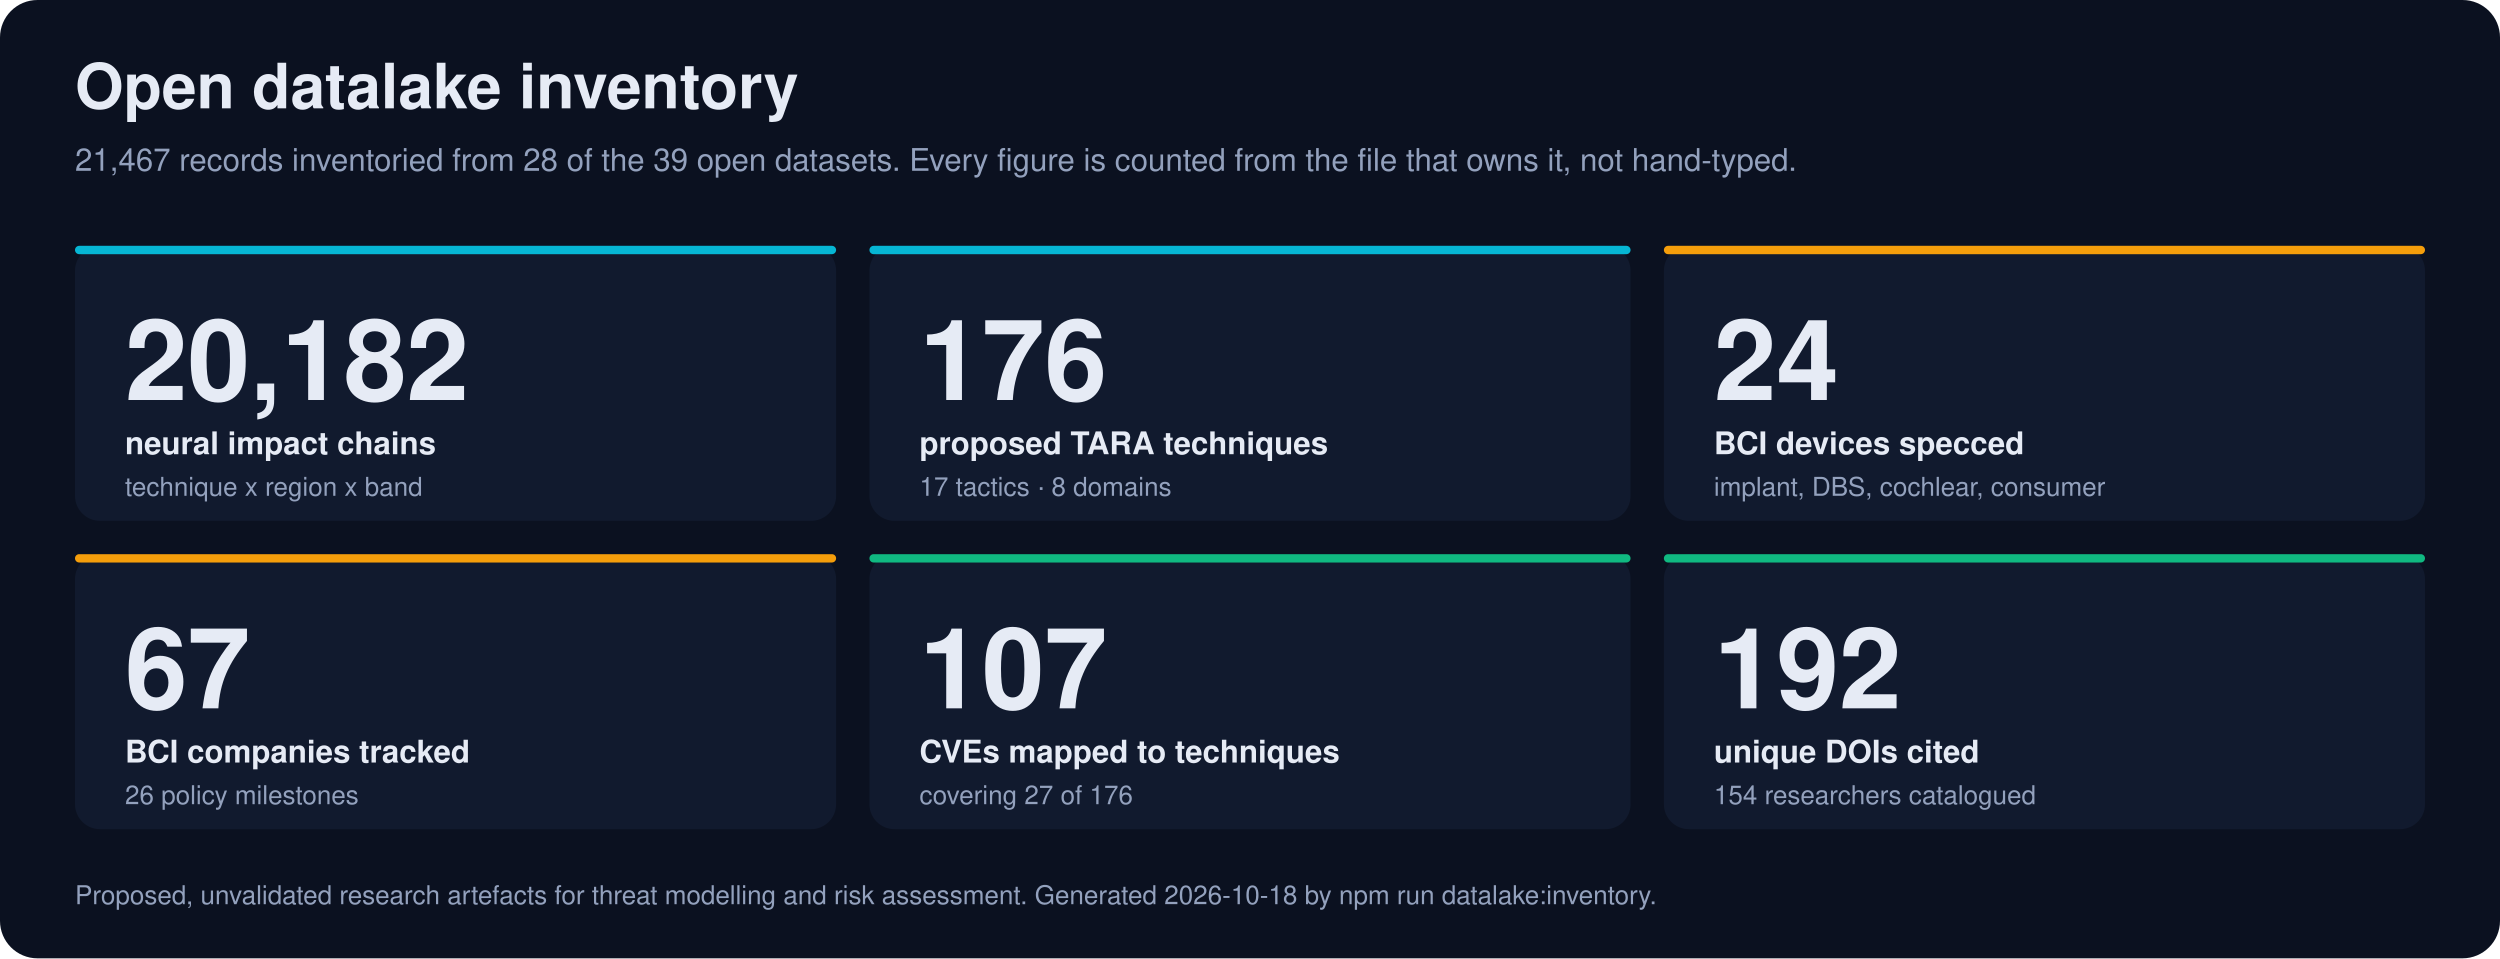
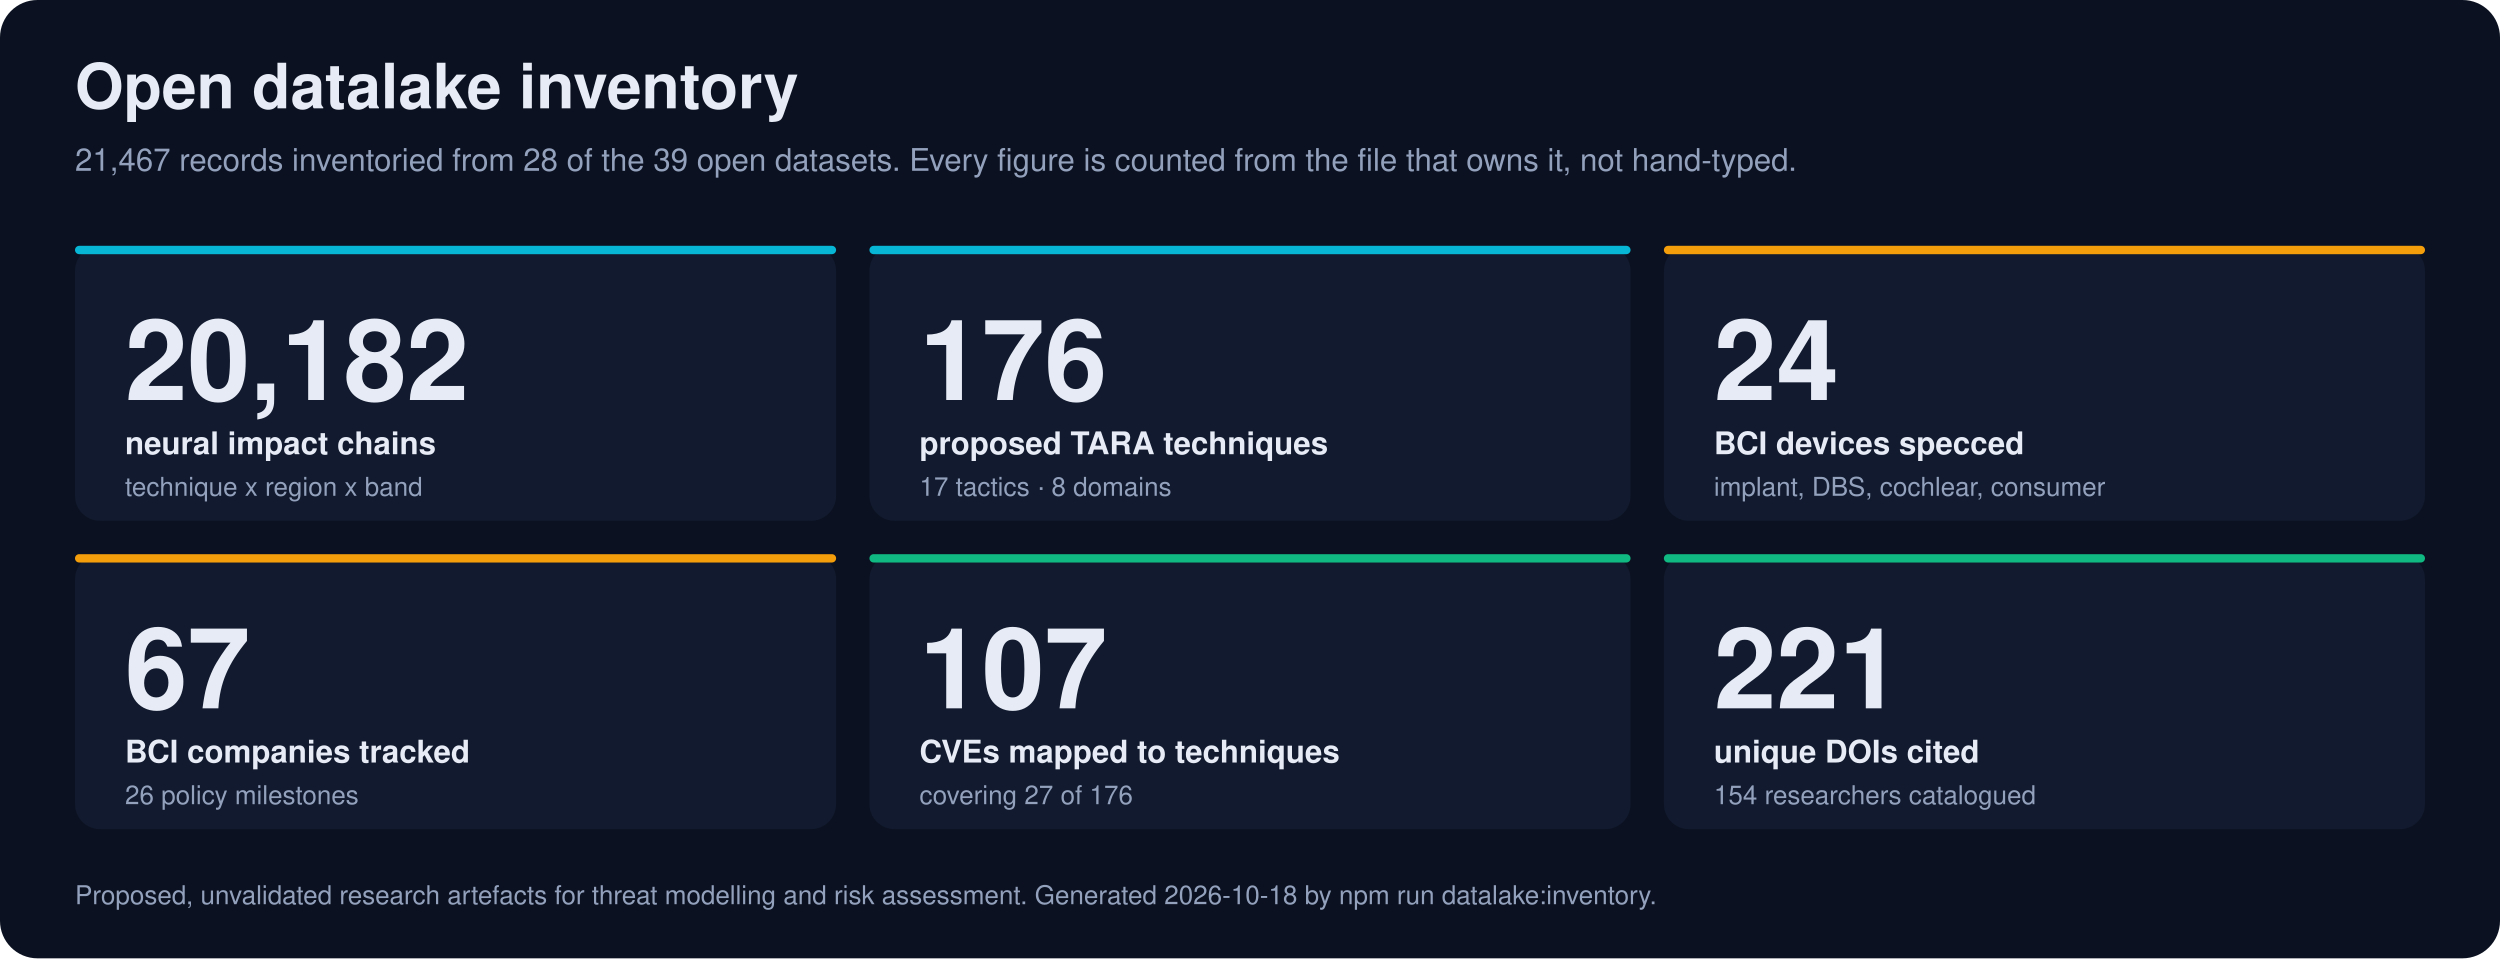
- <svg xmlns="http://www.w3.org/2000/svg" viewBox="0 0 1200 460" width="1200" height="460" role="img" aria-label="Open datalake inventory: 21,467 records across 28 datasets, including 20,182 neural impact chains, 176 proposed techniques, 24 BCI devices and 192 cited DOIs.">
+ <svg xmlns="http://www.w3.org/2000/svg" viewBox="0 0 1200 460" width="1200" height="460" role="img" aria-label="Open datalake inventory: 21,467 records across 28 datasets, including 20,182 neural impact chains, 176 proposed techniques, 24 BCI devices and 221 cited DOIs.">
  <rect width="1200" height="460" rx="18" fill="#0b1120" />
  <text x="36" y="52" font-family="-apple-system,BlinkMacSystemFont,'Segoe UI',Helvetica,Arial,sans-serif" font-size="30" font-weight="700" fill="#e6ebf5">Open datalake inventory</text>
  <text x="36" y="82" font-family="-apple-system,BlinkMacSystemFont,'Segoe UI',Helvetica,Arial,sans-serif" font-size="15" fill="#93a1bd">21,467 records inventoried from 28 of the 39 open datasets. Every figure is counted from the file that owns it, not hand-typed.</text>
  <rect x="36" y="118" width="365.333" height="132" rx="12" fill="#111a2e" />
  <rect x="36" y="118" width="365.333" height="4" rx="2" fill="#06b6d4" />
  <text x="60" y="192" font-family="-apple-system,BlinkMacSystemFont,'Segoe UI',Helvetica,Arial,sans-serif" font-size="54" font-weight="700" fill="#e6ebf5">20,182</text>
  <text x="60" y="218" font-family="-apple-system,BlinkMacSystemFont,'Segoe UI',Helvetica,Arial,sans-serif" font-size="15" font-weight="600" fill="#e6ebf5">neural impact chains</text>
  <text x="60" y="238" font-family="-apple-system,BlinkMacSystemFont,'Segoe UI',Helvetica,Arial,sans-serif" font-size="12.5" fill="#93a1bd">technique x region x band</text>
  <rect x="417.333" y="118" width="365.333" height="132" rx="12" fill="#111a2e" />
  <rect x="417.333" y="118" width="365.333" height="4" rx="2" fill="#06b6d4" />
  <text x="441.333" y="192" font-family="-apple-system,BlinkMacSystemFont,'Segoe UI',Helvetica,Arial,sans-serif" font-size="54" font-weight="700" fill="#e6ebf5">176</text>
  <text x="441.333" y="218" font-family="-apple-system,BlinkMacSystemFont,'Segoe UI',Helvetica,Arial,sans-serif" font-size="15" font-weight="600" fill="#e6ebf5">proposed TARA techniques</text>
  <text x="441.333" y="238" font-family="-apple-system,BlinkMacSystemFont,'Segoe UI',Helvetica,Arial,sans-serif" font-size="12.5" fill="#93a1bd">17 tactics · 8 domains</text>
  <rect x="798.667" y="118" width="365.333" height="132" rx="12" fill="#111a2e" />
  <rect x="798.667" y="118" width="365.333" height="4" rx="2" fill="#f59e0b" />
  <text x="822.667" y="192" font-family="-apple-system,BlinkMacSystemFont,'Segoe UI',Helvetica,Arial,sans-serif" font-size="54" font-weight="700" fill="#e6ebf5">24</text>
  <text x="822.667" y="218" font-family="-apple-system,BlinkMacSystemFont,'Segoe UI',Helvetica,Arial,sans-serif" font-size="15" font-weight="600" fill="#e6ebf5">BCI devices specced</text>
  <text x="822.667" y="238" font-family="-apple-system,BlinkMacSystemFont,'Segoe UI',Helvetica,Arial,sans-serif" font-size="12.5" fill="#93a1bd">implant, DBS, cochlear, consumer</text>
  <rect x="36" y="266" width="365.333" height="132" rx="12" fill="#111a2e" />
  <rect x="36" y="266" width="365.333" height="4" rx="2" fill="#f59e0b" />
  <text x="60" y="340" font-family="-apple-system,BlinkMacSystemFont,'Segoe UI',Helvetica,Arial,sans-serif" font-size="54" font-weight="700" fill="#e6ebf5">67</text>
  <text x="60" y="366" font-family="-apple-system,BlinkMacSystemFont,'Segoe UI',Helvetica,Arial,sans-serif" font-size="15" font-weight="600" fill="#e6ebf5">BCI companies tracked</text>
  <text x="60" y="386" font-family="-apple-system,BlinkMacSystemFont,'Segoe UI',Helvetica,Arial,sans-serif" font-size="12.5" fill="#93a1bd">26 policy milestones</text>
  <rect x="417.333" y="266" width="365.333" height="132" rx="12" fill="#111a2e" />
  <rect x="417.333" y="266" width="365.333" height="4" rx="2" fill="#10b981" />
  <text x="441.333" y="340" font-family="-apple-system,BlinkMacSystemFont,'Segoe UI',Helvetica,Arial,sans-serif" font-size="54" font-weight="700" fill="#e6ebf5">107</text>
  <text x="441.333" y="366" font-family="-apple-system,BlinkMacSystemFont,'Segoe UI',Helvetica,Arial,sans-serif" font-size="15" font-weight="600" fill="#e6ebf5">CVEs mapped to techniques</text>
  <text x="441.333" y="386" font-family="-apple-system,BlinkMacSystemFont,'Segoe UI',Helvetica,Arial,sans-serif" font-size="12.5" fill="#93a1bd">covering 27 of 176</text>
  <rect x="798.667" y="266" width="365.333" height="132" rx="12" fill="#111a2e" />
  <rect x="798.667" y="266" width="365.333" height="4" rx="2" fill="#10b981" />
-   <text x="822.667" y="340" font-family="-apple-system,BlinkMacSystemFont,'Segoe UI',Helvetica,Arial,sans-serif" font-size="54" font-weight="700" fill="#e6ebf5">192</text>
+   <text x="822.667" y="340" font-family="-apple-system,BlinkMacSystemFont,'Segoe UI',Helvetica,Arial,sans-serif" font-size="54" font-weight="700" fill="#e6ebf5">221</text>
  <text x="822.667" y="366" font-family="-apple-system,BlinkMacSystemFont,'Segoe UI',Helvetica,Arial,sans-serif" font-size="15" font-weight="600" fill="#e6ebf5">unique DOIs cited</text>
  <text x="822.667" y="386" font-family="-apple-system,BlinkMacSystemFont,'Segoe UI',Helvetica,Arial,sans-serif" font-size="12.5" fill="#93a1bd">154 researchers catalogued</text>
  <text x="36" y="434" font-family="-apple-system,BlinkMacSystemFont,'Segoe UI',Helvetica,Arial,sans-serif" font-size="12.5" fill="#93a1bd">Proposed, unvalidated research artefacts for threat modelling and risk assessment. Generated 2026-10-18 by npm run datalake:inventory.</text>
</svg>
